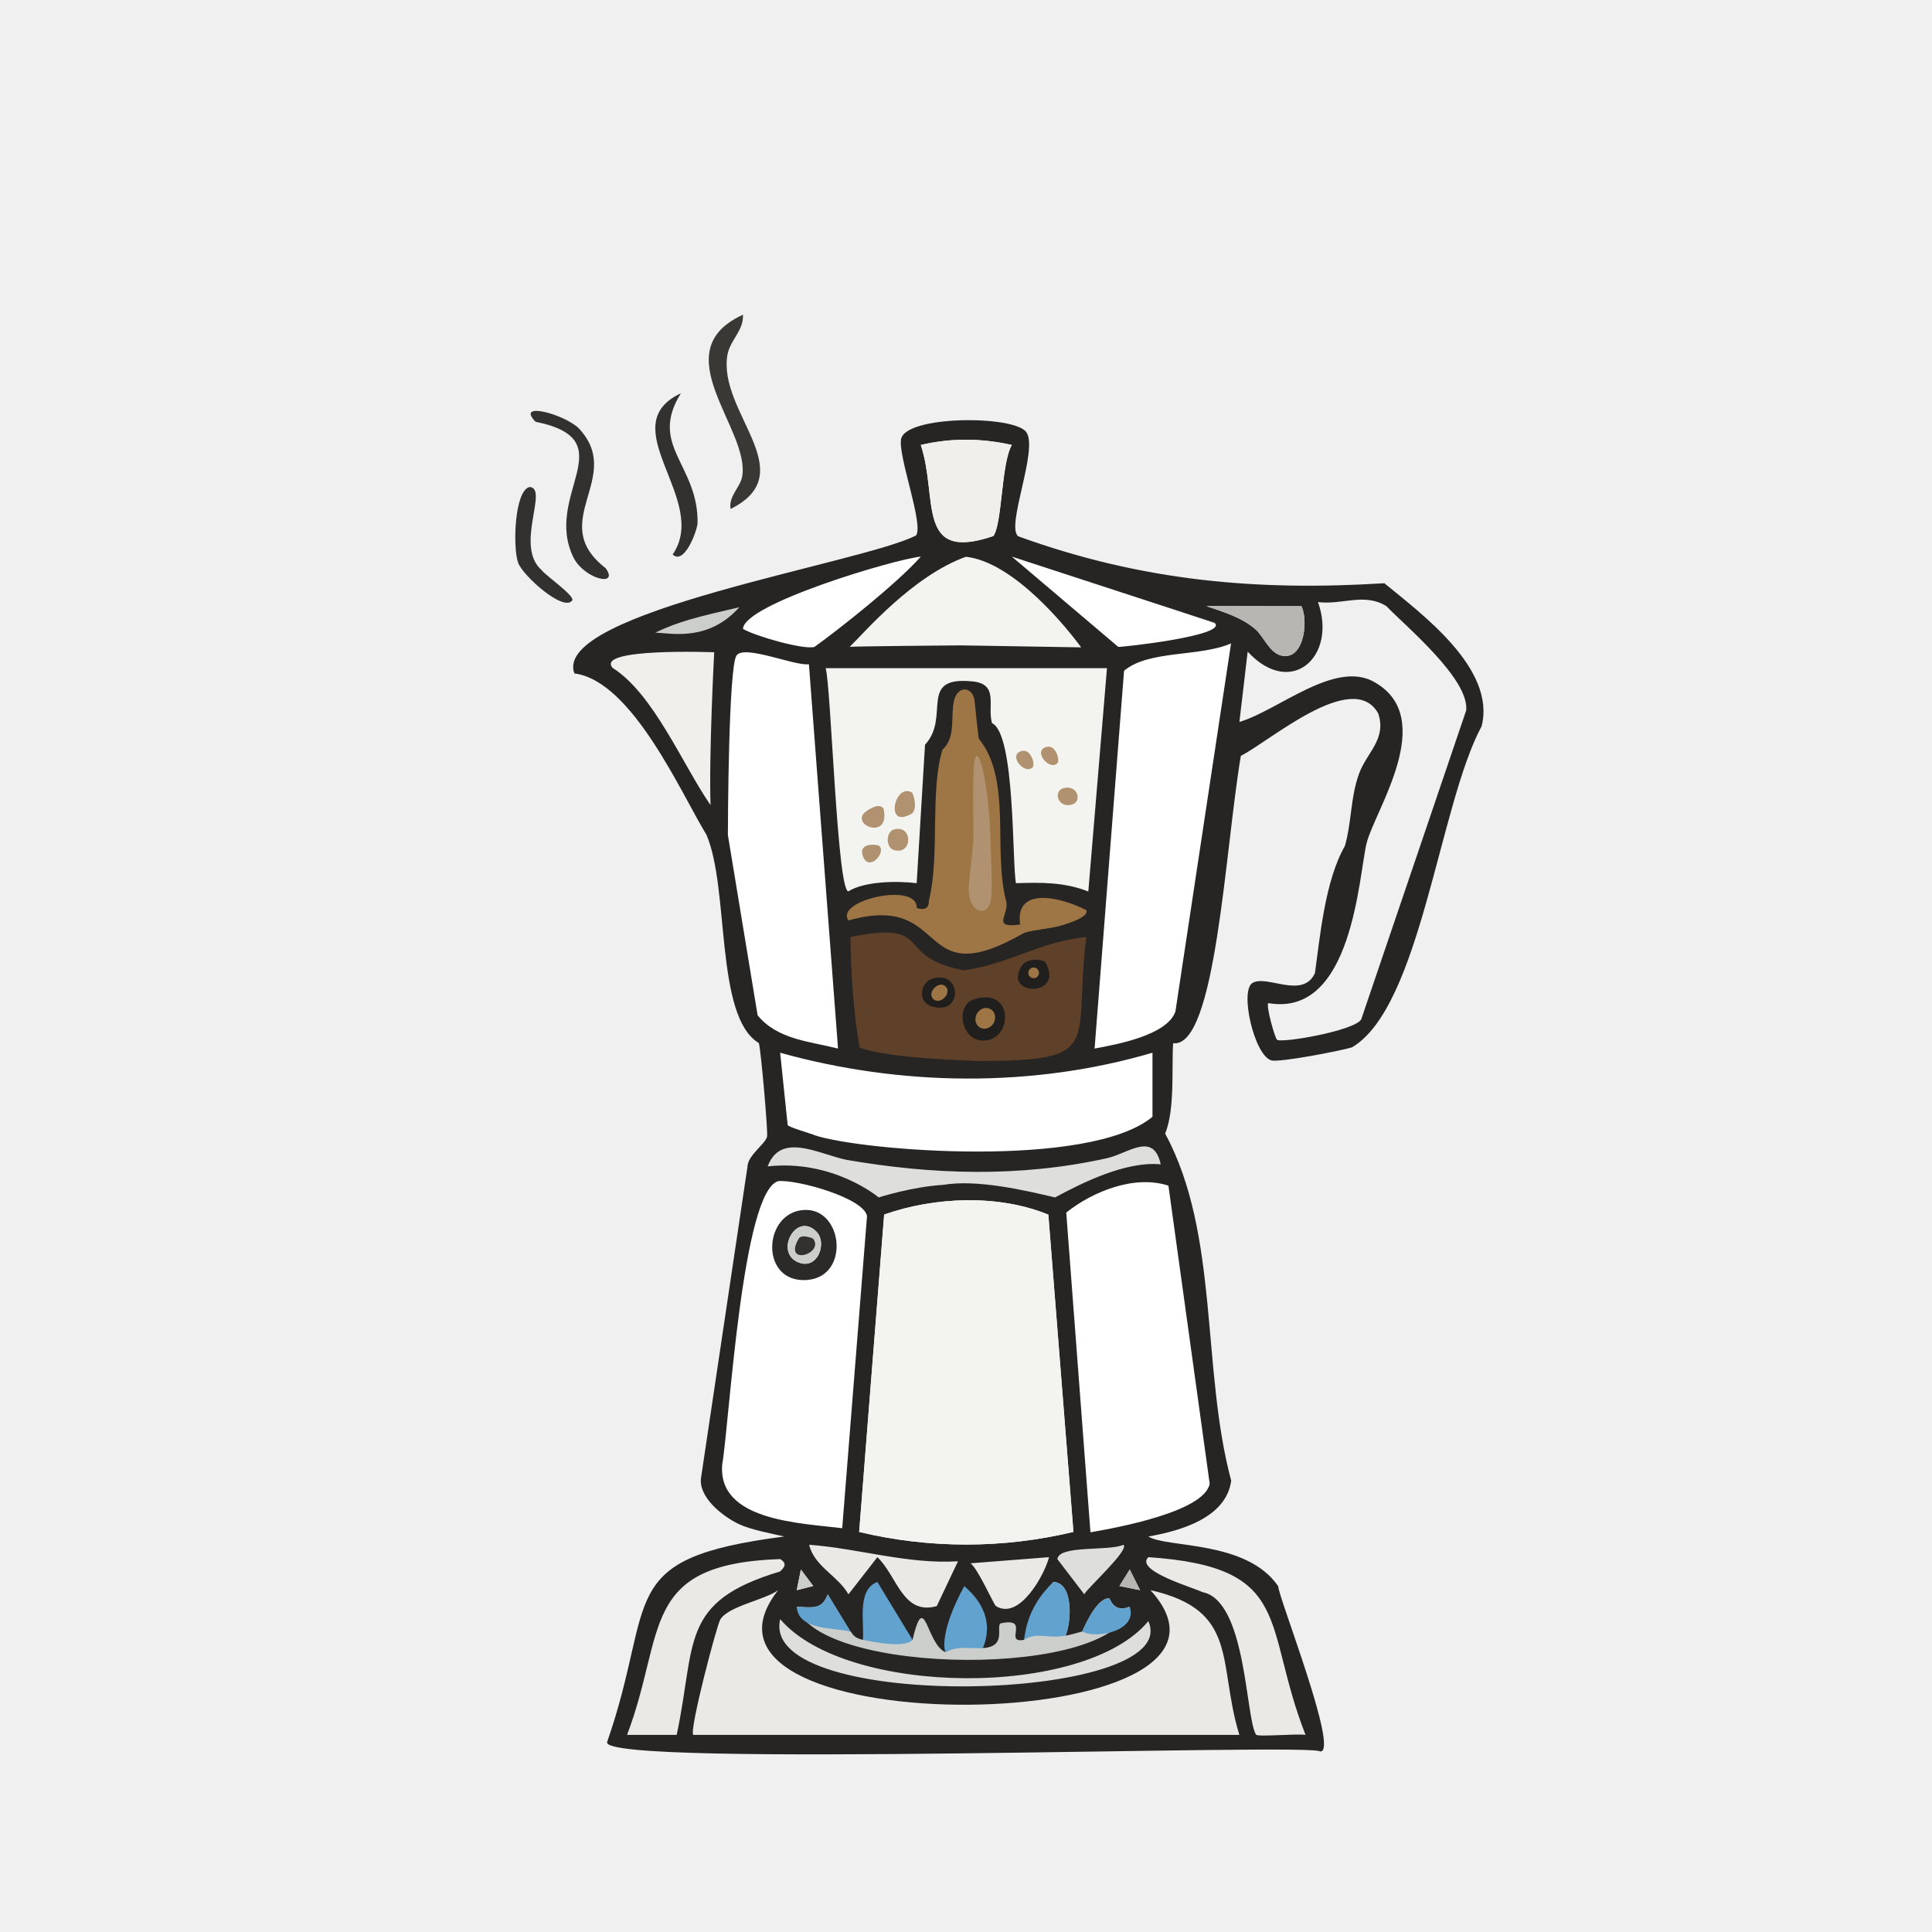
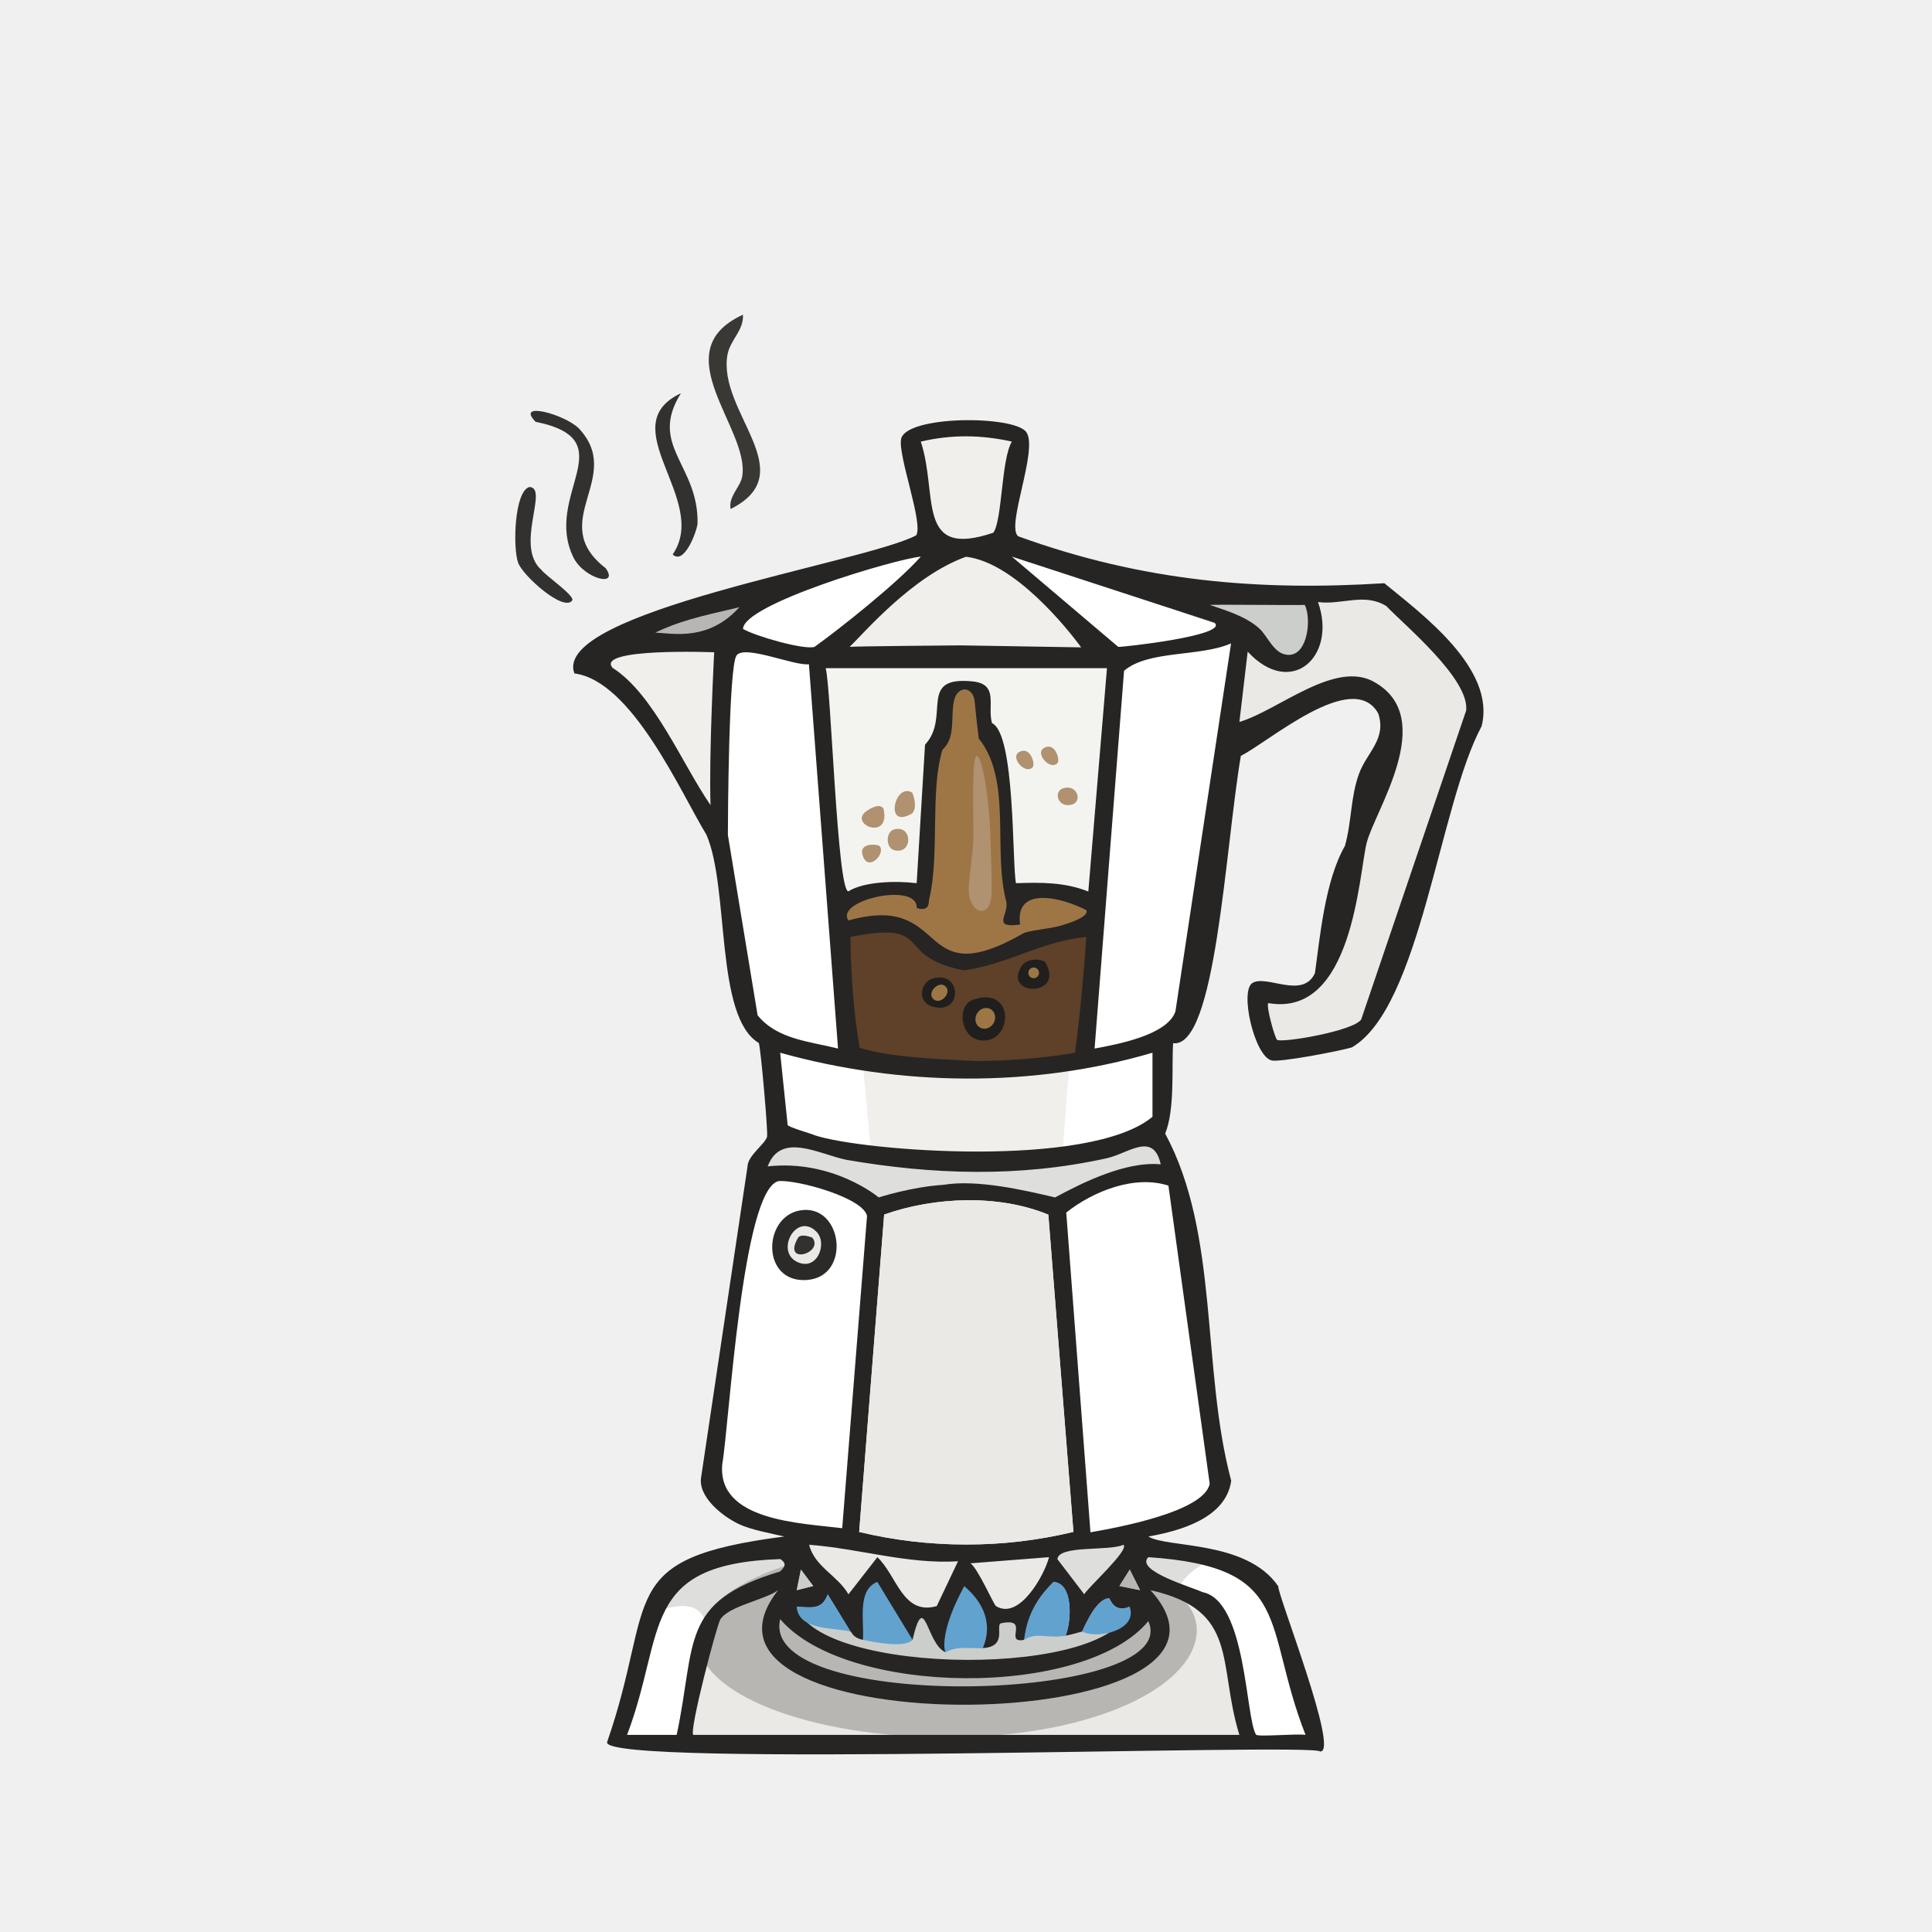
<svg xmlns="http://www.w3.org/2000/svg" id="Layer_1" version="1.1" viewBox="0 0 196 196">
  <defs>
    <style>
      .st0 {
        fill: #fff;
      }

      .st1 {
        fill: #3a3835;
      }

      .st2 {
        fill: #dededc;
      }

      .st3 {
        fill: #5f4028;
      }

      .st4 {
        fill: #262524;
      }

      .st5 {
        fill: #201f1e;
      }

      .st6 {
        fill: #b09170;
      }

      .st7 {
        fill: #9e7646;
      }

      .st8 {
        fill: #62a2cf;
      }

      .st9 {
        fill: #eae9e5;
      }

      .st10 {
        fill: #2c2a29;
      }

      .st11 {
        fill: #f3f4ef;
      }

      .st12 {
        fill: #cbcecb;
      }

      .st13 {
        fill: #33312f;
      }

      .st14 {
        fill: #b8b6b2;
      }

      .st15 {
        fill: #f0efeb;
      }
    </style>
  </defs>
-   <path class="st9" d="M116.064,157.006l10.636,2.679s3.498,5.678,3.579,5.835,2.741,10.835,2.741,10.835l-70.282.204,4.377-15.239s6.873-3.66,6.975-3.722,6.513-.061,6.513-.061l-.745,3.171-1.337,4.813.928,1.978,4.582,2.373s7.63,1.616,7.711,1.636l11.373.061,8.714-1.595,5.911-3.457-1.677-9.511Z" />
-   <path class="st0" d="M77.418,119.363l-2.073,7.022-3.054,23.742,4.146,3.818,9.846,2.018s2.7-33.6,2.536-33.709-7.548-3.491-7.548-3.491l-3.852.6Z" />
+   <polygon class="st0" points="78.338 105.546 79.145 114.726 93.535 118.054 114.236 116.304 117.967 113.035 117.967 105.835 96.509 108.644 78.338 105.546" />
+   <polygon class="st15" points="87.499 107.638 88.356 116.825 98.86 117.836 107.766 117.29 108.519 107.499 97.694 108.644 87.499 107.638" />
+   <path class="st9" d="M125.753,74.349l11.492-4.853,3.936,3.258-6.545,25.246s-1.716,3.426-2.29,3.122-4.983,0-4.983,0l1.464,5.676,8.419-1.644,3.036-2.921s9.491-28.988,9.409-29.316-2.373-6.361-2.373-6.361c0,0-7.527-6.403-7.773-6.485s-7.773,0-7.773,0l-6.037.761.017,13.516.001.001Z" />
+   <path class="st9" d="M116.064,157.006l10.636,2.68s3.498,5.678,3.579,5.835,2.741,10.835,2.741,10.835l-70.282.204,4.377-15.24s6.873-3.661,6.975-3.722,6.513-.061,6.513-.061l-.745,3.171-1.337,4.813.928,1.978,4.582,2.373s7.63,1.616,7.711,1.636l11.373.061,8.714-1.596,5.911-3.457-1.677-9.511h0l.001.001Z" />
+   <path class="st0" d="M116.546,156.692l8.328,1.474,3.811,3.988,4.269,13.85s-5.462.48-5.789.556-3.764-12.118-3.764-12.118l-7.62-4.542.766-3.208Z" />
+   <path class="st2" d="M112.253,158.693s7.07,4.491,6.978,3.991c-.441-2.41,3.936-5.402,5.659-4.518s-7.527-1.748-8.755-2.234-3.47.127-3.883.127-2.847.724,0,2.634h.001Z" />
+   <path class="st0" d="M79.145,156.692l-8.328,1.474-3.811,3.988-4.269,13.85s5.462.48,5.789.556,3.764-12.118,3.764-12.118l7.62-4.542-.766-3.208Z" />
+   <path class="st2" d="M65.827,163.838s6.464-3.24,5.779,2.522l8.253-5.652.745-3.171s-3.431-.634-3.622-.532c-.1.054-4.222.83-7.105,2.598-2.631,1.614-4.05,4.234-4.05,4.234v.001Z" />
+   <path class="st0" d="M77.418,119.363l-2.073,7.022-3.054,23.742,4.146,3.818,9.846,2.018s2.7-33.6,2.536-33.709-7.548-3.491-7.548-3.491l-3.852.6h-.001Z" />
  <polygon class="st0" points="107.271 122.743 114.597 119.308 118.934 119.812 123.618 150.563 118.934 154.654 109.818 155.963 107.271 122.743" />
-   <polygon class="st0" points="78.338 105.546 79.145 114.726 93.534 118.054 114.236 116.304 117.968 113.035 117.968 105.835 96.509 108.644 78.338 105.546" />
-   <path class="st2" d="M79.532,115.544l-2.55,2.946,8.931,2.345,3.463,1.418,8.443-1.418,9.541,1.418,8.787-3.354s2.946.027,2.782-.3-2.291-3.327-2.509-3.327-17.454,2.564-17.454,2.564l-13.947-1.309-5.485-.982Z" />
-   <polygon class="st0" points="93.413 55.736 77.282 60.833 74.254 64.016 77.883 66.173 89.722 67.19 113.364 66.558 125.227 64.021 101.964 55.736 93.413 55.736" />
-   <polygon class="st11" points="96.122 55.736 84.397 66.124 112.301 66.124 100.601 55.736 96.122 55.736" />
-   <polygon class="st0" points="74.254 65.104 82.702 66.557 86.2 107.638 76.055 103.926 72.864 84.088 74.254 65.104" />
+   <path class="st2" d="M79.532,115.544l-2.55,2.946,8.931,2.345,3.463,1.418,8.442-1.418,9.541,1.418,8.787-3.354s2.946.027,2.782-.3-2.291-3.327-2.509-3.327-17.454,2.564-17.454,2.564l-13.947-1.309-5.485-.982h0l-.001-.001Z" />
+   <path class="st14" d="M121.305,166.36c-1.171,5.334-11.302,9.888-25.244,9.888s-25.244-4.427-25.244-9.888,11.302-9.888,25.244-9.888,26.661,3.429,25.244,9.888Z" />
+   <polygon class="st0" points="93.413 55.735 77.282 60.833 74.255 64.016 77.883 66.173 89.722 67.19 113.364 66.558 125.227 64.021 101.964 55.735 93.413 55.735" />
+   <polygon class="st15" points="96.122 55.735 84.397 66.124 112.301 66.124 100.601 55.735 96.122 55.735" />
+   <polygon class="st0" points="83.298 66.638 95.691 56.063 88.825 56.799 76.545 60.833 73.396 64.735 83.298 66.638" />
+   <polygon class="st0" points="74.255 65.104 82.702 66.557 86.2 107.638 76.054 103.926 72.864 84.088 74.255 65.104" />
  <path class="st0" d="M113.364,66.558l-3.546,40.941,9.027-2.591,2.373-5.672s4.863-35.17,4.518-34.917-12.372,2.239-12.372,2.239Z" />
-   <polygon class="st11" points="83.298 67.19 84.875 91.326 111.045 91.326 113.001 67.19 83.298 67.19" />
-   <polygon class="st15" points="61.966 66.124 71.904 65.104 73.395 66.945 72.503 83.594 63.946 70.463 60.795 67.394 61.966 66.124" />
+   <polygon class="st11" points="83.298 67.19 84.875 91.326 111.045 91.326 113.002 67.19 83.298 67.19" />
+   <polygon class="st15" points="61.966 66.124 71.904 65.104 73.396 66.944 72.503 83.594 63.945 70.463 60.796 67.394 61.966 66.124" />
  <polygon class="st3" points="85.6 94.326 91.464 94.408 98.075 97.681 107.664 94.844 110.936 94.632 109.818 107.499 97.655 108.644 86.636 106.626 85.6 94.326" />
-   <path class="st7" d="M96.483,69.496l2.799.405,1.689,5.842,1.483,14.438,6.764,1.173,1.554.982-1.773,2.046-6.409,1.964-3.136.982-5.618-1.336-3.954-2.611s-4.118.566-4.255.429.284-2.716.284-2.716l7.623-.649.956-10.053,1.992-10.894Z" />
-   <path class="st2" d="M79.063,163.633l6.114,3.985,12.354,1.968,12.253-1.657,6.811-4.091.818,2.772s-6.359,3.937-6.759,3.958-16.191,1.698-16.212,1.636-13.234-3.171-13.316-3.211-2.761-2.925-2.761-2.925l.697-2.434Z" />
-   <path class="st12" d="M113.041,164.919c0,2.45-6.625,4.436-14.797,4.436s-16.973-2.311-16.973-4.761,8.801-4.112,16.973-4.112,14.797,1.986,14.797,4.436Z" />
-   <path class="st9" d="M81.27,156.229l4.643,6.402,3.109-3.845s2.066,3.301,2.107,3.369,1.78,1.193,1.78,1.193h2.495l2.595-4.623,3.173,5.114,2.311-.368,3.787-4.245,2.514,3.099s2.863-2.148,2.904-2.291,2.291-3.804,2.291-3.804l-16.98,1.163-16.73-1.163Z" />
-   <path class="st4" d="M74.95,154.615c-1.634-.777-4.214-2.778-3.81-4.824l4.69-31.42c.012-1.15,1.818-2.317,1.989-3.06.106-.466-.63-8.872-.836-9.497-4.473-2.675-2.962-15.675-5.311-21.119-2.648-4.36-7.557-15.616-13.401-16.377-2.342-6.255,29.33-11.199,34.672-14.005.765-1.175-1.85-8.04-1.53-9.76.453-2.432,11.562-2.446,12.722-.692,1.209,1.827-2.153,9.642-.82,10.552,12.698,4.6,24.406,5.548,37.127,4.755,3.698,3.054,11.366,8.64,9.864,14.513-4.303,7.978-6.183,28.477-13.152,32.575-1.179.356-7.359,1.554-8.182,1.317-1.725-.498-3.22-7.035-1.919-7.846,1.43-.893,5.1,1.687,6.345-1,.501-3.526,1-9.352,3.04-12.902.707-2.486.557-4.953,1.447-7.362.793-2.147,2.803-3.486,1.935-6.087-2.574-4.591-11.132,2.925-13.937,4.302-1.606,9.463-2.53,29.697-6.871,29.155-.162,2.516.2,6.69-.806,9.17,5.52,10.212,3.653,23.854,6.7,35.218-.521,3.78-5.168,5.091-8.404,5.655,1.845,1.191,9.975.34,13.185,5.064-.16.648,6.276,16.93,4.232,16.745-.57-.888-73.071,1.732-72.327-.953,5.06-14.563.568-18.61,17.973-20.854-1.346-.31-3.416-.693-4.616-1.263h.001ZM102.651,45.142c-3.118-.695-6.127-.73-9.238,0,1.8,5.412-.572,11.937,7.365,9.24.912-1.296.79-7.42,1.875-9.24M93.417,56.467c-2.72.274-18.001,4.833-18.039,7.335,1.217.723,6.113,2.133,7.245,1.83,2.555-1.83,8.415-6.477,10.794-9.165M109.682,65.674c-1.364-1.873-6.765-8.63-11.682-9.191-5.391,1.925-10.299,7.679-11.8,9.143.116-.064,11.264-.154,11.264-.154M123.215,63.18l-20.565-6.713,10.795,9.157c.195.06,11.26-1.14,9.77-2.445M129.56,105.489c.525.34,7.809-.907,8.533-2.068l10.65-31.344c.34-3.21-6.246-8.64-8.1-10.591-2.242-1.38-4.488-.093-6.934-.407,1.968,5.523-2.726,9.8-7.133,5.031l-.84,7.13c3.981-1.17,9.836-6.453,13.827-3.965,6.266,3.7-.109,12.999-.916,16.24s-1.401,17.741-9.977,16.25c-.258.258.672,3.58.89,3.723M132.027,61.496c-1.49.015-8.272-.024-9.65-.006,1.703.576,3.617,1.15,4.993,2.355.95.833,1.56,2.843,3.166,2.705,1.81-.155,2.168-3.675,1.493-5.055l-.002.001ZM124.89,65.272c-3.15,1.39-8.376.657-10.855,2.78l-2.99,38.324c2.303-.43,7.365-1.353,8.2-3.757l5.645-37.347ZM72.454,66.173s-12.15-.483-10.296,1.589c4.165,2.643,7.094,9.825,9.928,13.919-.182-5.003.368-15.508.368-15.508ZM82.064,67.385c-1.434.207-6.57-2.034-7.35-.879-.8,1.188-.871,16.84-.871,18.201l3.016,18.293c1.996,2.46,5.304,2.65,8.158,3.375l-2.953-38.99ZM112.301,67.785h-28.538c.554,1.927,1.167,22.612,2.304,22.64,1.628-1.018,4.886-1.077,6.929-.826l.846-14.048c2.64-2.833-.801-6.982,4.816-6.423,2.724.27,1.476,2.486,1.98,4.235,2.37,1.068,2.028,14.175,2.43,16.237,2.55-.088,4.937-.11,7.341.843l1.892-22.658ZM94.256,91.278c-.075.057.195,1.298-1.259.84.134-2.707-8.358-.78-6.92,1.262,10.498-2.946,6.616,7.704,17.833,1.254,1.206-.372,2.688-.39,4.008-.816.45-.146,2.628-.815,2.283-1.485-2.387-1.244-7.27-2.547-6.711,1.462-2.895.384-1.191-.916-1.39-2.253-1.421-5.326.613-12.369-2.807-16.623-.15-1.155-.259-2.239-.417-3.777s-1.763-1.653-2.106,0,.213,3.67-1.16,4.923c-1.283,4.176-.254,10.713-1.357,15.213M98.87,107.638c13.313-.005,9.987-1.399,11.33-12.583-4.709.476-7.646,2.673-12.378,3.39-7.36-1.387-2.858-5.118-11.544-3.393.045,3.735.3,7.542.928,11.235,3.293,1.14,10.859,1.266,11.666,1.35l-.002.001ZM116.918,106.798c-12.184,3.586-25.58,3.404-37.773,0l.762,7.328c0,.202,2.439.894,2.795,1.061,4.753,1.567,27.806,3.429,34.216-1.888v-6.502ZM117.755,118.122c-.742-3.38-3.297-1.102-5.45-.624-9,1.998-17.814,1.647-26.392.174-2.775-.549-6.706-2.905-8.032.657,6.66-.73,11.264,3.15,11.264,3.15,0,0,3.327-1.08,6.559-1.278,3.457-.58,8.314.57,11.33,1.278,2.707-1.46,7.16-3.7,10.721-3.358M85.442,155.036l2.517-31.673c-.348-1.843-7.086-3.702-8.98-3.541-3.69.879-4.988,24.595-5.706,28.716-.531,5.767,7.978,5.974,12.17,6.498M118.535,120.281c-3.454-1.115-7.657.585-10.365,2.731l2.456,32.44c2.611-.458,11.535-2.065,12.097-4.925l-4.188-30.246ZM106.352,123.225c-5.043-2.08-11.535-1.815-16.656-.01l-2.535,32.2c7.146,1.705,14.592,1.703,21.737-.004l-2.546-32.186ZM97.19,158.391c-5.112.314-10.04-1.294-15.105-1.677.54,2.22,2.91,3.128,3.99,5.028l2.933-3.765c1.993,1.857,2.559,5.939,6.025,4.96l2.157-4.546ZM68.648,176.004c2.004-9.382.242-13.503,10.485-16.578.525-.49.693-.825.026-1.26-14.357.488-11.571,7.376-15.543,17.835l5.032.003ZM106.426,157.974l-7.973.623c.735.483,2.367,4.201,2.58,4.335,2.37,1.482,4.919-3.126,5.393-4.958M132.446,176.003c-4.4-11.2-1.1-17.025-15.946-18.03-1.425,1.392,4.702,3.126,5.472,3.544,4.492.837,4.368,12.779,5.457,14.47.241.233,4.19-.127,5.017.016M82.502,160.9l-1.253-1.671-.423,2.094,1.676-.423ZM115.659,161.32l-1.047-2.091-1.05,1.672,2.097.419ZM87.54,166.358c-1.09-.228-1.098-.795-1.26-.84l-2.31-3.772c-.588,1.617-1.624,1.31-3.144,1.26,2.142,7.042,32.547,7.33,33.771-.01-1.635.69-1.956-.842-2.085-.844-1.194-.012-2.298,2.415-2.728,3.368-.096.009-1.085.316-1.68.42.61-1.466.796-5.385-1.25-5.451-.898,1.275-2.784,4.1-2.946,5.87-2.145.409.66-2.272-2.305-1.693-.741.113.718,2.38-1.892,2.53,0,0-3.613-2.294-3.777.421-1.965-.774-2.106-6.542-3.358-1.26l-5.036.001M70.332,176.005h55.401c-2.24-7.265.053-12.642-9.02-14.685,13.736,15.093-50.275,15.9-37.774.007-1.416,1.01-4.993,1.6-5.859,2.955-.36.563-3.187,11.312-2.748,11.723M79.151,164.261c-2.294,9.599,41.094,8.51,37.345.203-6.483,7.857-30.652,7.65-37.345-.203" />
+   <path class="st7" d="M96.483,69.496l2.799.405,1.689,5.842,1.483,14.438,6.764,1.173,1.554.982-1.773,2.046-6.409,1.964-3.136.982-5.618-1.336-3.954-2.611s-4.118.566-4.255.429.284-2.716.284-2.716l7.623-.649.956-10.053,1.992-10.894h0l.001-.002Z" />
+   <path class="st14" d="M79.063,163.633l6.114,3.984,12.354,1.967,12.253-1.657,6.811-4.091.818,2.772s-6.359,3.937-6.759,3.958-16.191,1.698-16.212,1.636-13.234-3.171-13.316-3.211-2.761-2.925-2.761-2.925l.697-2.434h0l.001.001Z" />
+   <path class="st12" d="M113.041,164.919c0,2.45-6.625,4.436-14.797,4.436s-16.973-2.311-16.973-4.761,8.801-4.112,16.973-4.112,14.797,1.986,14.797,4.436h0v.001Z" />
+   <path class="st9" d="M81.271,156.229l4.643,6.402,3.109-3.846s2.066,3.301,2.107,3.368,1.78,1.193,1.78,1.193h2.495l2.595-4.623,3.173,5.114,2.311-.368,3.787-4.245,2.514,3.099s2.863-2.148,2.904-2.291,2.291-3.805,2.291-3.805l-16.979,1.163-16.729-1.163h0l-.001.002Z" />
+   <path class="st4" d="M74.95,154.615c-1.634-.777-4.214-2.778-3.81-4.824l4.69-31.42c.012-1.15,1.818-2.317,1.989-3.06.106-.466-.63-8.872-.836-9.497-4.473-2.675-2.962-15.675-5.311-21.119-2.648-4.36-7.557-15.616-13.401-16.377-2.342-6.255,29.33-11.199,34.672-14.005.765-1.175-1.85-8.04-1.53-9.76.453-2.432,11.562-2.446,12.722-.692,1.209,1.827-2.153,9.642-.82,10.552,12.698,4.6,24.406,5.548,37.127,4.755,3.698,3.054,11.366,8.64,9.864,14.513-4.303,7.978-6.183,28.477-13.152,32.575-1.179.356-7.359,1.554-8.182,1.317-1.725-.498-3.22-7.035-1.919-7.846,1.43-.893,5.1,1.687,6.345-1,.501-3.526,1-9.352,3.04-12.902.707-2.486.557-4.953,1.447-7.362.793-2.147,2.803-3.486,1.935-6.087-2.574-4.591-11.132,2.925-13.937,4.302-1.606,9.463-2.53,29.697-6.871,29.155-.162,2.516.2,6.69-.806,9.17,5.52,10.212,3.653,23.854,6.7,35.218-.521,3.78-5.168,5.091-8.404,5.655,1.845,1.191,9.975.34,13.185,5.064-.16.648,6.276,16.93,4.232,16.745-.57-.888-73.071,1.732-72.327-.953,5.06-14.563.568-18.61,17.973-20.854-1.346-.31-3.416-.693-4.616-1.263h.001ZM93.417,56.467c-2.72.274-18.001,4.833-18.039,7.335,1.217.723,6.113,2.133,7.245,1.83,2.555-1.83,8.415-6.477,10.794-9.165M109.682,65.674c-1.364-1.873-6.765-8.63-11.682-9.191-5.391,1.925-10.299,7.679-11.8,9.143.116-.064,11.264-.154,11.264-.154M123.215,63.18l-20.565-6.713,10.795,9.157c.195.06,11.26-1.14,9.77-2.445M129.56,105.489c.525.34,7.809-.907,8.533-2.068l10.65-31.344c.34-3.21-6.246-8.64-8.1-10.591-2.242-1.38-4.488-.093-6.934-.407,1.968,5.523-2.726,9.8-7.133,5.031l-.84,7.13c3.981-1.17,9.836-6.453,13.827-3.965,6.266,3.7-.109,12.999-.916,16.24s-1.401,17.741-9.977,16.25c-.258.258.672,3.58.89,3.723M124.89,65.272c-3.15,1.39-8.376.657-10.855,2.78l-2.99,38.324c2.303-.43,7.365-1.353,8.2-3.757l5.645-37.347ZM72.454,66.173s-12.15-.483-10.297,1.589c4.165,2.643,7.094,9.825,9.928,13.919-.182-5.003.368-15.508.368-15.508h.001ZM82.064,67.385c-1.434.207-6.57-2.034-7.35-.879-.8,1.188-.871,16.84-.871,18.201l3.016,18.293c1.996,2.46,5.304,2.65,8.158,3.375,0,0-2.953-38.99-2.953-38.99ZM112.301,67.785h-28.538c.554,1.927,1.167,22.612,2.304,22.64,1.628-1.018,4.886-1.077,6.929-.826l.846-14.048c2.64-2.833-.801-6.982,4.816-6.423,2.724.27,1.476,2.486,1.98,4.235,2.37,1.068,2.028,14.175,2.43,16.237,2.55-.088,4.937-.11,7.341.843l1.892-22.658h0ZM94.256,91.278c-.075.057.195,1.298-1.259.84.134-2.707-8.358-.78-6.92,1.262,10.498-2.946,6.616,7.704,17.833,1.254,1.206-.372,2.688-.39,4.008-.816.45-.146,2.628-.815,2.283-1.485-2.387-1.244-7.27-2.547-6.711,1.462-2.895.384-1.191-.916-1.39-2.253-1.421-5.326.613-12.369-2.807-16.623-.15-1.155-.259-2.239-.417-3.777s-1.763-1.653-2.106,0,.213,3.67-1.16,4.923c-1.283,4.176-.254,10.713-1.357,15.213M98.87,107.638c5.824-.002,10.185-.84,10.185-.84,0,0,.731-5.219,1.145-11.743-4.709.476-7.646,2.673-12.378,3.39-7.36-1.387-2.858-5.118-11.544-3.393.045,3.735.3,7.542.928,11.235,3.293,1.14,10.859,1.266,11.666,1.35h-.002v.001ZM116.918,106.798c-12.184,3.586-25.58,3.404-37.773,0l.762,7.328c0,.202,2.439.894,2.795,1.061,4.753,1.567,27.806,3.429,34.216-1.888v-6.502h0v.001ZM117.755,118.122c-.742-3.38-3.297-1.102-5.45-.624-9,1.998-17.814,1.647-26.392.174-2.775-.549-6.706-2.905-8.032.657,6.66-.73,11.265,3.15,11.265,3.15,0,0,3.327-1.08,6.559-1.278,3.457-.58,8.314.57,11.33,1.278,2.707-1.46,7.16-3.7,10.721-3.358M85.442,155.036l2.517-31.673c-.348-1.843-7.086-3.702-8.98-3.541-3.69.879-4.988,24.595-5.706,28.716-.531,5.767,7.978,5.974,12.17,6.498M118.535,120.281c-3.454-1.115-7.657.585-10.365,2.731l2.456,32.44c2.611-.458,11.535-2.065,12.097-4.925,0,0-4.188-30.246-4.188-30.246ZM106.352,123.225c-5.043-2.08-11.535-1.815-16.656-.01l-2.535,32.2c7.146,1.705,14.592,1.703,21.737-.004,0,0-2.546-32.186-2.546-32.186ZM97.19,158.391c-5.112.314-10.04-1.294-15.105-1.677.54,2.22,2.91,3.128,3.99,5.028l2.933-3.765c1.993,1.857,2.559,5.939,6.025,4.96l2.157-4.546ZM68.648,176.004c2.004-9.382.242-13.503,10.485-16.578.525-.49.693-.825.026-1.26-14.357.488-11.571,7.376-15.543,17.835l5.032.003h0ZM106.426,157.974l-7.973.623c.735.483,2.367,4.201,2.58,4.335,2.37,1.482,4.919-3.126,5.393-4.958M132.446,176.003c-4.4-11.2-1.1-17.025-15.946-18.03-1.425,1.392,4.702,3.126,5.472,3.544,4.492.837,4.368,12.779,5.457,14.47.241.233,4.19-.127,5.017.016M82.502,160.9l-1.253-1.671-.423,2.094,1.676-.423h0ZM115.659,161.32l-1.047-2.091-1.05,1.672,2.097.419ZM87.54,166.358c-1.09-.228-1.098-.795-1.26-.84l-2.31-3.772c-.588,1.617-1.624,1.31-3.144,1.26,2.142,7.042,32.547,7.33,33.771-.01-1.635.69-1.956-.842-2.085-.844-1.194-.012-2.298,2.415-2.728,3.368-.096.009-1.085.316-1.68.42.61-1.466.796-5.385-1.25-5.451-.898,1.275-2.784,4.1-2.946,5.87-2.145.409.66-2.272-2.305-1.693-.741.113.718,2.38-1.892,2.53,0,0-3.613-2.294-3.777.421-1.965-.774-2.106-6.542-3.358-1.26h-5.036M70.332,176.005h55.401c-2.24-7.265.053-12.642-9.02-14.685,13.736,15.093-50.275,15.9-37.774.007-1.416,1.01-4.993,1.6-5.859,2.955-.36.563-3.187,11.312-2.748,11.723M79.151,164.261c-2.294,9.599,41.094,8.51,37.345.203-6.483,7.857-30.652,7.65-37.345-.203" />
  <path class="st1" d="M75.373,31.926c.088,1.625-1.287,2.52-1.577,4.08-.993,5.835,7.692,11.95.323,15.63-.227-1.275.936-2.15,1.165-3.24.912-4.813-8.106-12.724.089-16.47" />
-   <path class="st13" d="M54.334,42.789c-2.065-2.114,2.858-.794,4.365.644,4.736,5.011-3.369,9.485,2.749,14.211,1.381,1.926-2.076,1.144-3.238-1.022-3.213-6.429,5.326-11.963-3.876-13.834M69.077,39.897c-3.331,5.333,1.808,7.236,1.69,13.221-.098.867-1.364,4.238-2.525,3.132,3.81-5.518-6.243-13.02.835-16.354M58.048,60.92c-.87,1.186-4.985-2.495-5.478-3.812-.571-1.532-.382-7.357,1.155-7.702,1.977.105-1.547,5.995,1.212,8.42.402.557,3.439,2.645,3.111,3.094" />
-   <path class="st11" d="M106.356,123.226l2.544,32.185c-7.145,1.71-14.592,1.712-21.738.005l2.535-32.2c5.121-1.805,11.615-2.07,16.658.01" />
-   <path class="st15" d="M102.653,45.142c-1.083,1.82-.96,7.944-1.874,9.24-7.936,2.701-5.568-3.846-7.365-9.24,3.113-.73,6.12-.695,9.24,0" />
-   <path class="st14" d="M132.03,61.496c.675,1.379.317,4.9-1.492,5.055-1.605.137-2.216-1.873-3.167-2.707-1.375-1.205-3.29-1.778-4.992-2.354,1.442-.05,8.135.04,9.65.006h.001Z" />
+   <path class="st13" d="M54.334,42.789c-2.065-2.114,2.858-.794,4.365.645,4.736,5.01-3.369,9.485,2.749,14.211,1.381,1.926-2.076,1.144-3.238-1.022-3.213-6.429,5.326-11.963-3.876-13.834M69.077,39.897c-3.331,5.333,1.808,7.236,1.69,13.221-.098.867-1.364,4.238-2.525,3.132,3.81-5.518-6.243-13.02.835-16.354M58.048,60.92c-.87,1.186-4.985-2.495-5.478-3.812-.571-1.532-.382-7.358,1.155-7.702,1.977.105-1.547,5.995,1.212,8.42.402.557,3.439,2.645,3.111,3.094" />
+   <path class="st9" d="M106.356,123.226l2.544,32.185c-7.145,1.71-14.592,1.712-21.738.005l2.535-32.2c5.121-1.805,11.615-2.07,16.658.01" />
+   <path class="st15" d="M102.651,44.8c-1.083,1.82-.96,7.944-1.874,9.24-7.936,2.701-5.568-3.846-7.365-9.24,3.113-.73,6.12-.695,9.24,0" />
+   <path class="st12" d="M132.374,61.373c.675,1.379.317,4.9-1.492,5.055-1.605.137-2.216-1.873-3.167-2.707-1.375-1.205-3.29-1.778-4.992-2.354,1.442-.05,8.135.04,9.65.006,0,0,.001,0,.001,0Z" />
  <path class="st8" d="M99.711,167.198c-1.264.075-2.584-.258-3.775.42-.188-.242-.543-2.241,1.888-6.705,1.926,1.63,2.928,3.795,1.889,6.285h-.002ZM87.541,166.36c.157-1.788-.638-5.067,1.465-5.876l3.571,5.876c-.753.865-3.865.244-5.035,0M103.91,166.36c.27-2.935,1.865-4.813,2.946-5.87,2.049.07,1.857,3.98,1.25,5.45-1.916.328-2.904-.419-4.196.42" />
  <path class="st2" d="M113.98,156.715c.6.552-3.61,4.33-3.985,5.022l-2.724-3.563c.15-1.456,5.208-.778,6.71-1.46" />
-   <path class="st8" d="M109.785,165.521c.43-.952,1.535-3.38,2.73-3.367.128,0,.45,1.534,2.085.844.869,2.37-3.23,3.335-4.815,2.522M86.282,165.521c-1.54-.41-5.303-.066-5.454-2.515,1.52.05,2.556.36,3.144-1.26l2.31,3.775Z" />
-   <path class="st12" d="M75.008,61.6c-3.104,3.463-6.741,2.668-8.528,2.577,2.445-1.164,4.28-1.587,8.528-2.577" />
+   <path class="st8" d="M109.785,165.521c.43-.952,1.535-3.38,2.73-3.367.128,0,.45,1.534,2.085.844.869,2.37-3.23,3.335-4.815,2.522M86.282,165.521c-1.54-.41-5.303-.066-5.454-2.515,1.52.05,2.556.36,3.144-1.26,0,0,2.31,3.775,2.31,3.775Z" />
+   <path class="st14" d="M75.008,61.6c-3.104,3.463-6.741,2.668-8.528,2.577,2.445-1.164,4.28-1.587,8.528-2.577" />
  <path class="st14" d="M115.66,161.321l-2.095-.42,1.05-1.67,1.045,2.09Z" />
-   <path class="st12" d="M82.503,160.901l-1.675.423.423-2.094,1.252,1.671Z" />
+   <path class="st12" d="M82.503,160.901l-1.675.423.423-2.094,1.252,1.671h0Z" />
  <path class="st6" d="M90.693,84.15c1.93-.54,1.93,2.63,0,2.09-.844-.237-.844-1.852,0-2.09M89.637,82.052c.743,3.36-3.69,1.553-1.686.198.501-.339,1.339-.763,1.686-.2v.002ZM107.901,79.957c1.427-.384,1.928,1.374.831,1.67-1.428.383-1.927-1.376-.83-1.67M89.217,85.827c.692.69-1.07,2.659-1.672,1.042-.537-1.446,1.492-1.223,1.672-1.043M92.532,80.414c.074.045.608,1.5.005,2.102,0,0-1.278.837-1.674,0s.459-2.847,1.67-2.102M107.265,77.432c-.81.81-2.593-1.332-1.04-1.672.883-.195,1.345,1.368,1.04,1.674M104.747,77.852c-.81.81-2.592-1.332-1.041-1.674.885-.193,1.347,1.37,1.04,1.674" />
-   <path class="st10" d="M81.135,122.801c4.35-.786,5.306,6.738.717,7.053-4.635.32-4.486-6.373-.717-7.054M82.818,124.939c-2.017-2.013-4.185,1.944-1.995,3.048,2.08,1.048,3.165-1.88,1.995-3.048" />
+   <path class="st10" d="M81.135,122.801c4.35-.786,5.306,6.738.717,7.053-4.635.32-4.486-6.373-.717-7.054" />
  <path class="st5" d="M98.732,101.414c4.282-1.473,4.065,4.463.786,4.134-2.07-.208-2.535-3.532-.786-4.134M94.535,99.307c3.033-1.019,3.232,3.753.02,2.799-1.525-.453-1.18-2.41-.02-2.8M95.933,100.086c-.666-.664-1.92.59-1.254,1.256s1.92-.59,1.254-1.254M106.008,97.567c2.18,3.612-4.406,3.583-2.338.39.42-.585,1.549-.802,2.338-.39" />
-   <path class="st12" d="M82.818,124.94c1.17,1.169.084,4.095-1.995,3.048-2.19-1.104-.022-5.06,1.995-3.048M82.503,125.672c-.05-.069-1.197-.498-1.479-.015-1.64,2.816,2.625,1.58,1.48.015" />
+   <path class="st9" d="M82.822,124.95c1.17,1.169.084,4.095-1.995,3.048-2.19-1.104-.022-5.06,1.995-3.048" />
  <path class="st7" d="M95.933,100.088c.666.665-.59,1.92-1.254,1.254s.588-1.92,1.254-1.254" />
-   <path class="st13" d="M82.503,125.672c1.146,1.565-3.12,2.802-1.479-.015.282-.483,1.428-.054,1.48.015" />
+   <path class="st13" d="M82.437,125.592c1.146,1.565-3.12,2.802-1.479-.015.282-.483,1.428-.054,1.48.015" />
  <circle class="st7" cx="104.864" cy="98.695" r=".541" />
-   <ellipse class="st7" cx="99.956" cy="103.311" rx="1.078" ry=".972" transform="translate(-39.4919 138.2196) rotate(-60)" />
-   <path class="st6" d="M100.464,84.564c.137,3.817.141,4.198.136,5.862-.008,2.952-2.164,2.34-2.318.054-.066-.982.464-4.2.464-5.384,0-3.937-.158-8.389.354-8.389s1.223,3.921,1.364,7.856Z" />
+   <ellipse class="st7" cx="99.956" cy="103.311" rx="1.078" ry=".972" transform="translate(-39.492 138.2199) rotate(-60)" />
+   <path class="st6" d="M100.464,84.564c.136,3.816.141,4.198.136,5.862-.008,2.952-2.164,2.34-2.318.054-.066-.982.464-4.2.464-5.384,0-3.937-.158-8.389.354-8.389s1.223,3.922,1.364,7.856h0v.001Z" />
</svg>
